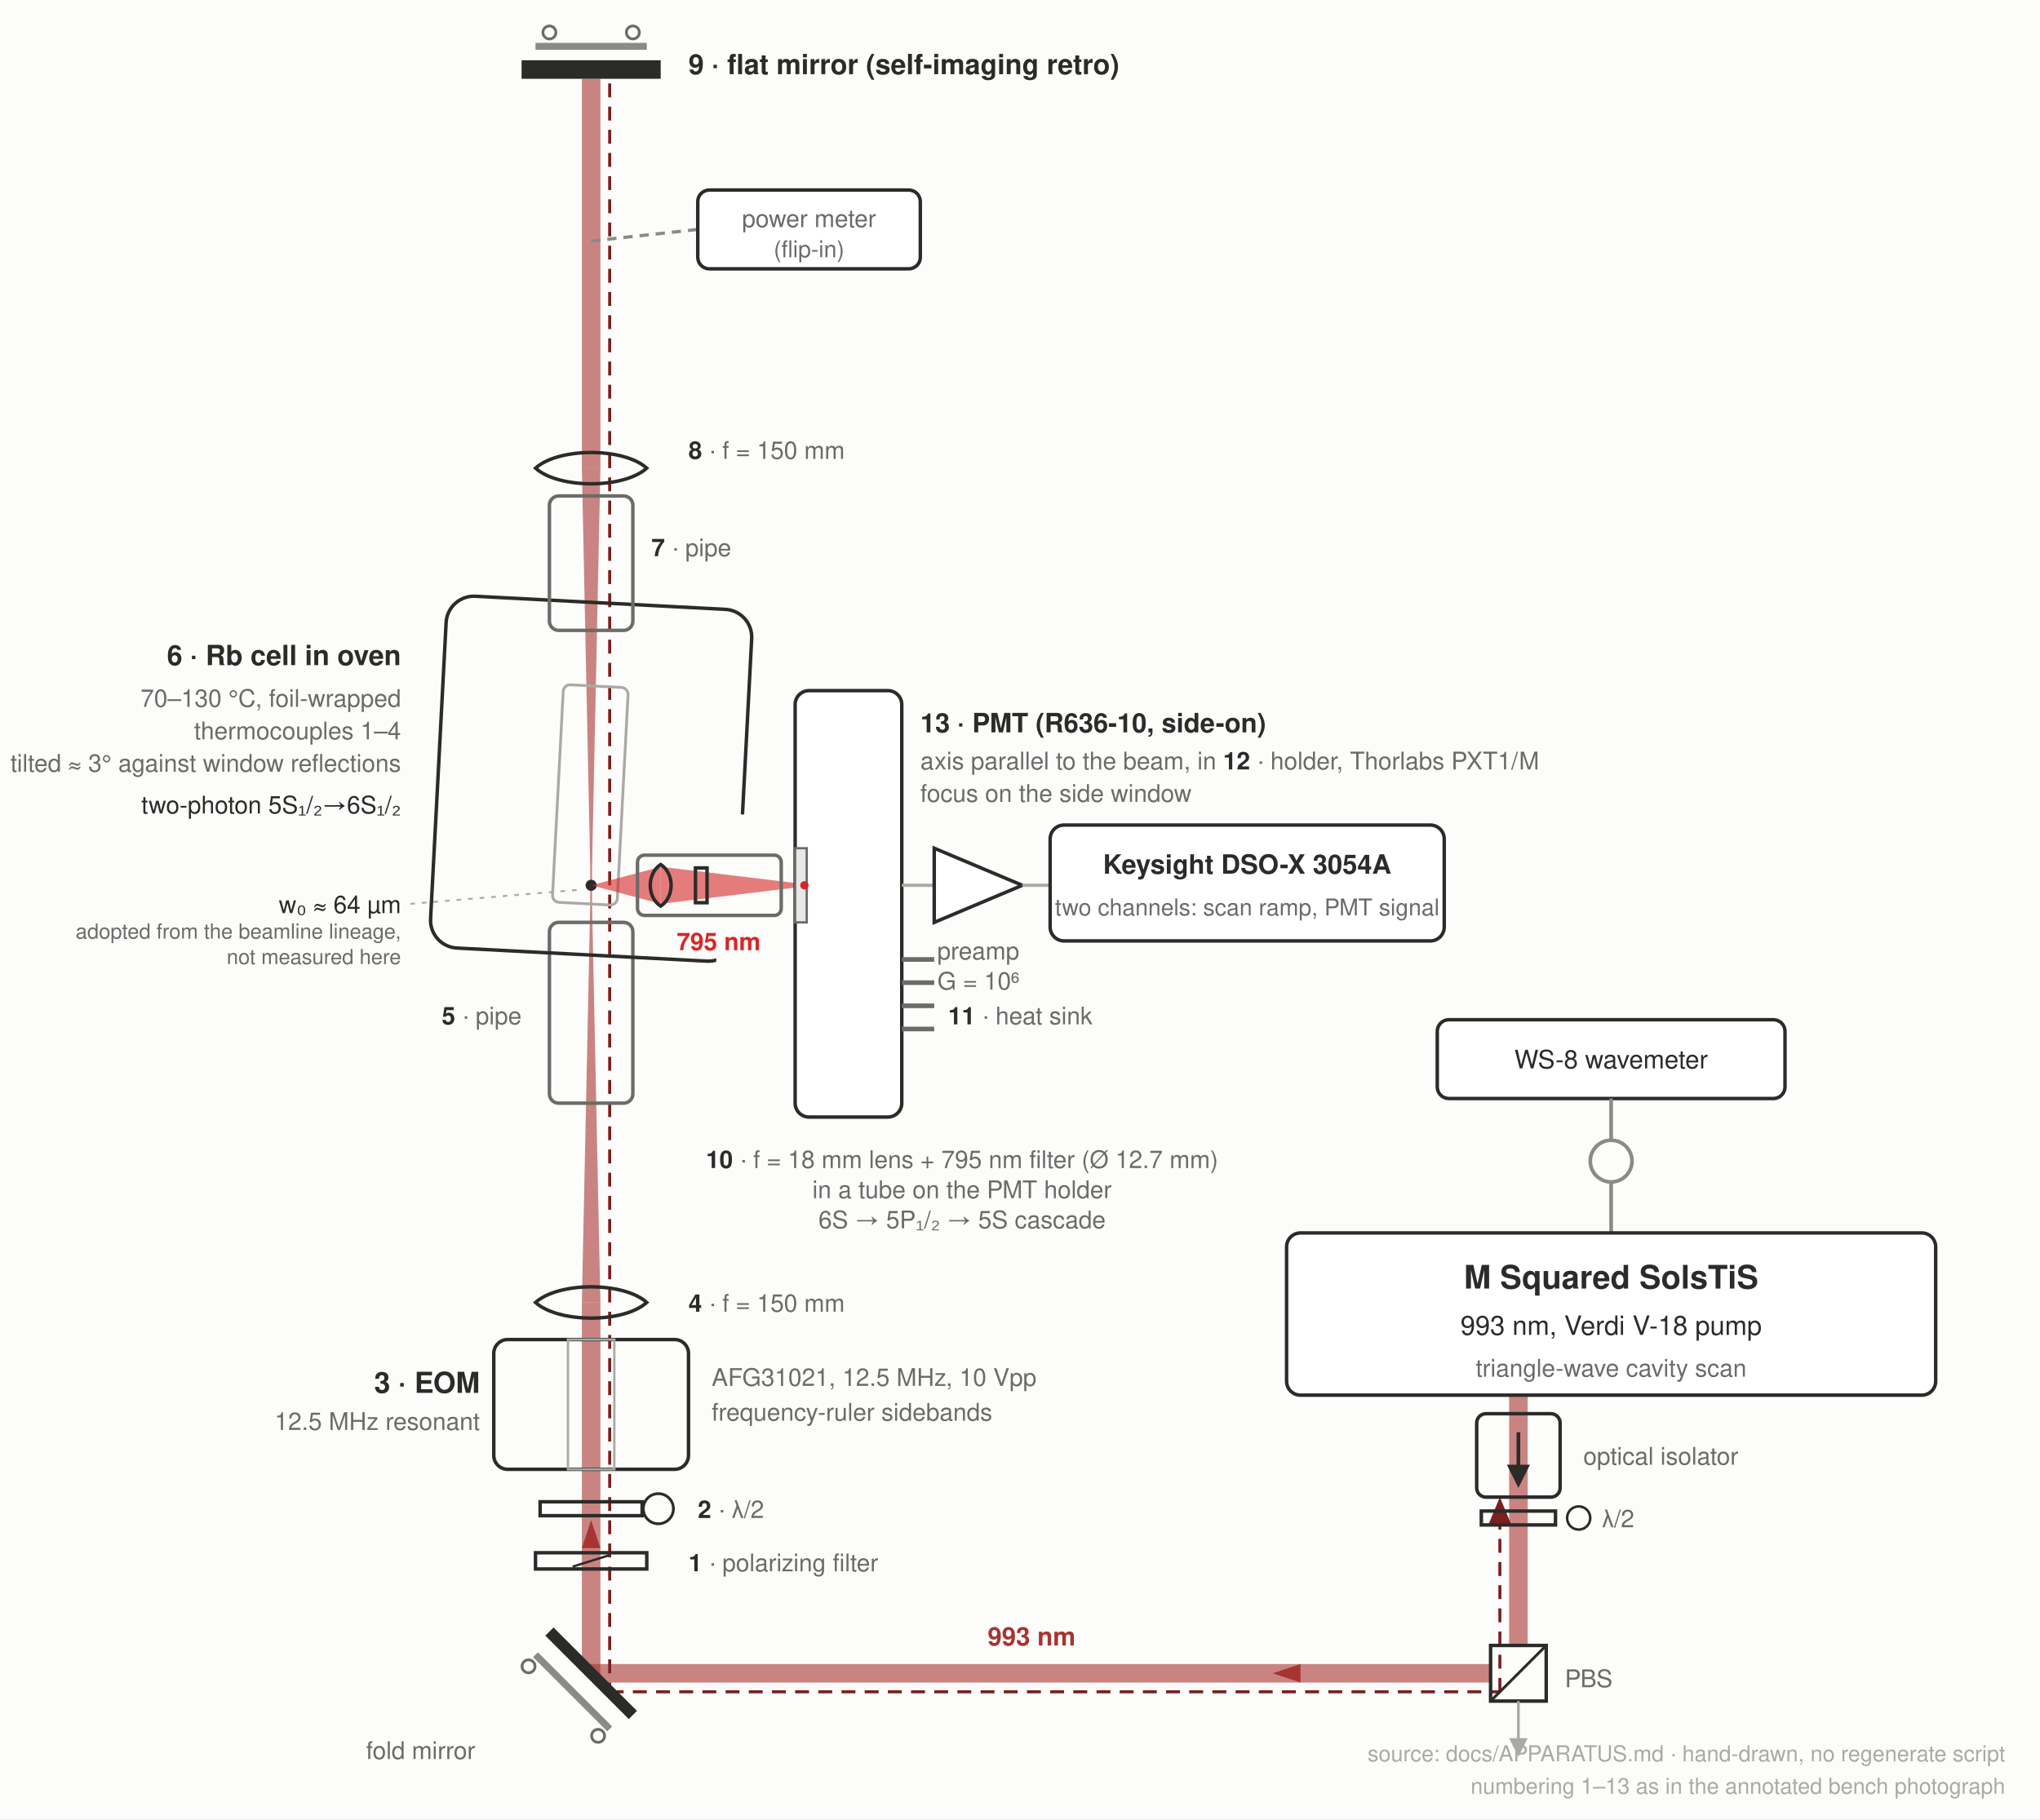
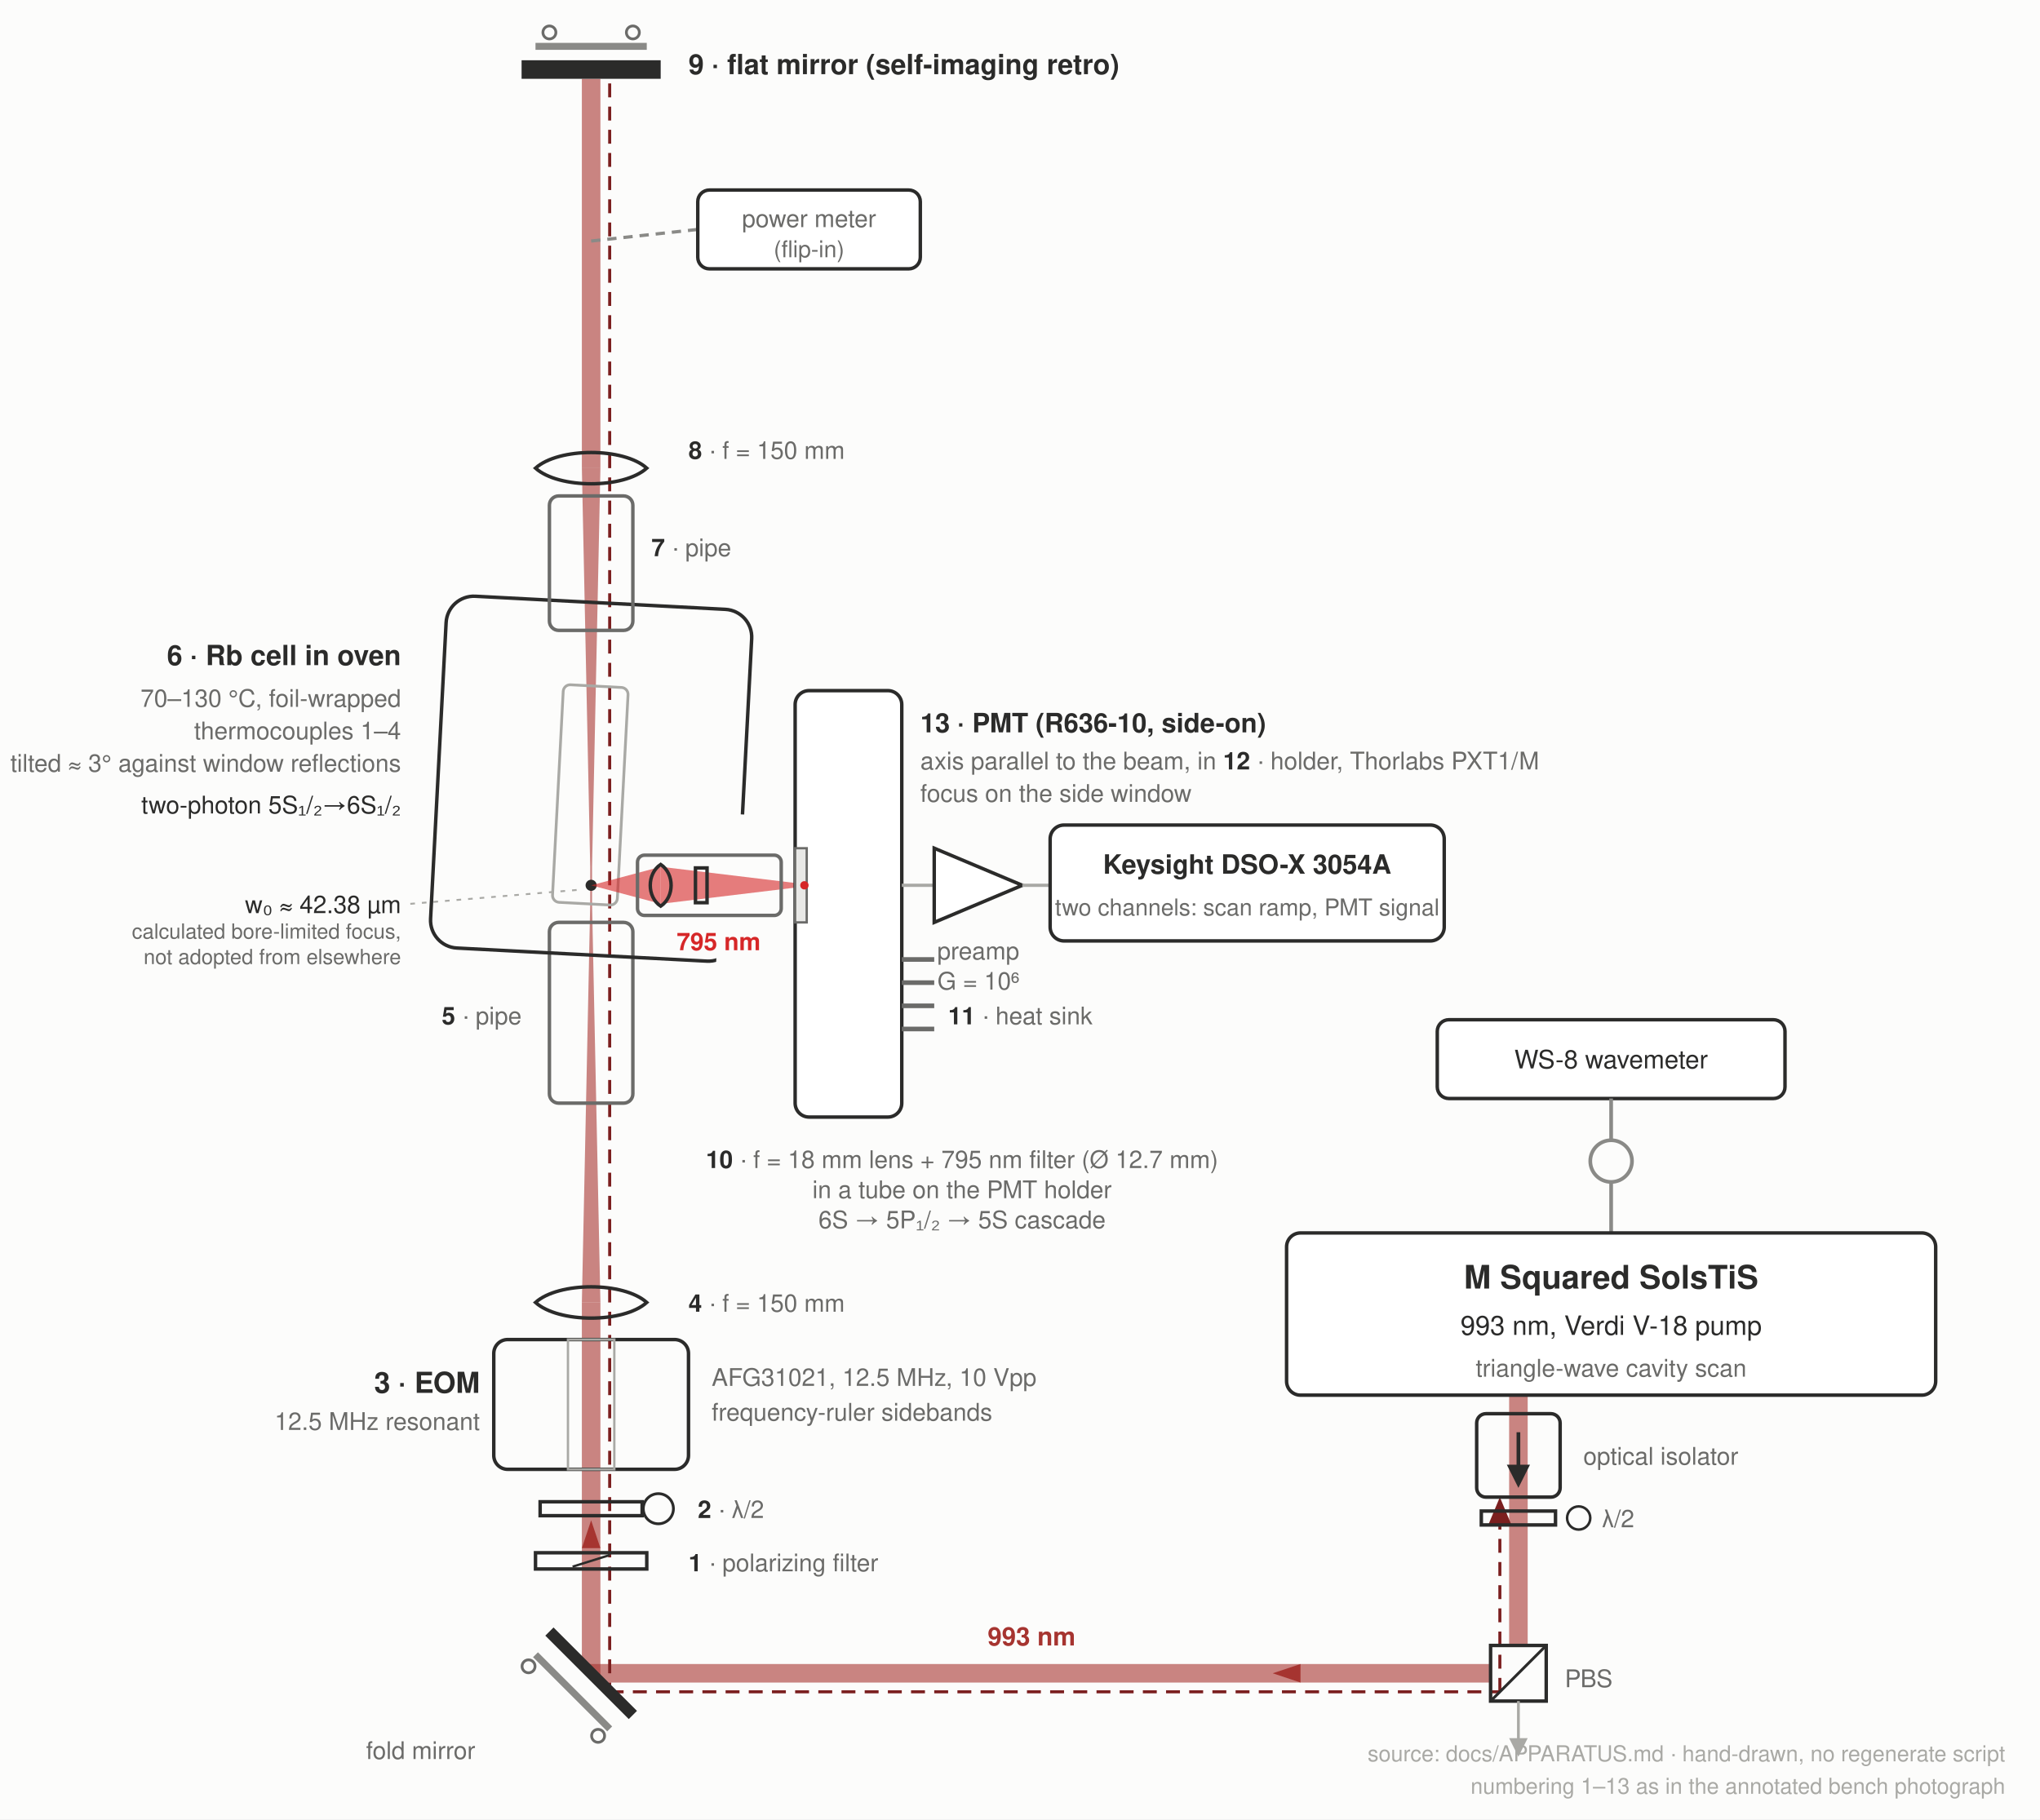
<svg xmlns="http://www.w3.org/2000/svg" viewBox="-85 58 880 785" font-family="Helvetica, Arial, sans-serif">
  <rect x="-85" y="58" width="880" height="785" fill="#fcfcfb" />
  <rect x="566" y="660" width="8" height="108" fill="#a63430" opacity="0.6" />
  <polygon points="166,776 558,776 558,784 174,784" fill="#a63430" opacity="0.6" />
  <polygon points="166,620 174,620 174,784 166,776" fill="#a63430" opacity="0.6" />
  <polygon points="166,620 174,620 170.4,448 170.4,440 169.6,440 169.6,448" fill="#a63430" opacity="0.6" />
  <polygon points="169.6,440 170.4,440 170.4,432 174,260 166,260 169.6,432" fill="#a63430" opacity="0.6" />
  <rect x="166" y="92" width="8" height="168" fill="#a63430" opacity="0.6" />
  <polygon points="476,776 476,784 464,780" fill="#a63430" />
  <polygon points="166,726 174,726 170,714" fill="#a63430" />
  <text x="360" y="768" text-anchor="middle" font-size="11" fill="#a63430" font-weight="bold">993 nm</text>
  <line x1="178" y1="94" x2="178" y2="788" stroke="#7b1f1f" stroke-width="1.3" stroke-dasharray="6 4" />
  <line x1="178" y1="788" x2="562" y2="788" stroke="#7b1f1f" stroke-width="1.3" stroke-dasharray="6 4" />
  <line x1="562" y1="788" x2="562" y2="706" stroke="#7b1f1f" stroke-width="1.3" stroke-dasharray="6 4" />
  <polygon points="557,716 562,704 567,716" fill="#7b1f1f" />
  <rect x="535" y="498" width="150" height="34" rx="5" fill="#ffffff" stroke="#2b2b2a" stroke-width="1.5" />
  <text x="610" y="519" text-anchor="middle" font-size="11" fill="#2b2b2a">WS-8 wavemeter</text>
  <line x1="610" y1="590" x2="610" y2="568" stroke="#8a8a87" stroke-width="1.6" />
  <circle cx="610" cy="559" r="9" fill="none" stroke="#8a8a87" stroke-width="1.6" />
  <line x1="610" y1="550" x2="610" y2="532" stroke="#8a8a87" stroke-width="1.6" />
  <rect x="470" y="590" width="280" height="70" rx="6" fill="#ffffff" stroke="#2b2b2a" stroke-width="1.5" />
  <text x="610" y="614" text-anchor="middle" font-size="14" fill="#2b2b2a" font-weight="bold">M Squared SolsTiS</text>
  <text x="610" y="634" text-anchor="middle" font-size="11.5" fill="#2b2b2a">993 nm, Verdi V-18 pump</text>
  <text x="610" y="652" text-anchor="middle" font-size="10.5" fill="#6b6b69">triangle-wave cavity scan</text>
  <rect x="552" y="668" width="36" height="36" rx="4" fill="none" stroke="#2b2b2a" stroke-width="1.5" />
  <line x1="570" y1="676" x2="570" y2="692" stroke="#2b2b2a" stroke-width="1.6" />
  <polygon points="565,690 570,700 575,690" fill="#2b2b2a" />
  <text x="598" y="690" font-size="10.5" fill="#6b6b69">optical isolator</text>
  <rect x="554" y="710" width="32" height="6" fill="none" stroke="#2b2b2a" stroke-width="1.5" />
  <circle cx="596" cy="713" r="5" fill="none" stroke="#2b2b2a" stroke-width="1.1" />
  <text x="606" y="717" font-size="10.5" fill="#6b6b69">λ/2</text>
  <rect x="558" y="768" width="24" height="24" fill="none" stroke="#2b2b2a" stroke-width="1.5" />
  <line x1="558" y1="792" x2="582" y2="768" stroke="#2b2b2a" stroke-width="1.2" />
  <text x="590" y="786" font-size="10.5" fill="#6b6b69">PBS</text>
  <line x1="570" y1="792" x2="570" y2="812" stroke="#a9a9a5" stroke-width="1.2" />
  <polygon points="566,808 570,816 574,808" fill="#a9a9a5" />
  <line x1="152" y1="762" x2="188" y2="798" stroke="#2b2b2a" stroke-width="5" />
  <line x1="146" y1="772" x2="178" y2="804" stroke="#8a8a87" stroke-width="3" />
  <circle cx="143" cy="777" r="2.8" fill="none" stroke="#6b6b69" stroke-width="1.2" />
  <circle cx="173" cy="807" r="2.8" fill="none" stroke="#6b6b69" stroke-width="1.2" />
  <text x="120" y="817" text-anchor="end" font-size="10.5" fill="#6b6b69">fold mirror</text>
  <rect x="146" y="728" width="48" height="7" fill="none" stroke="#2b2b2a" stroke-width="1.5" />
  <line x1="162" y1="734" x2="178" y2="729" stroke="#2b2b2a" stroke-width="1" />
  <text x="212" y="736" font-size="10.5" fill="#6b6b69">
    <tspan font-weight="bold" fill="#2b2b2a">1</tspan> · polarizing filter</text>
  <rect x="148" y="706" width="44" height="6" fill="none" stroke="#2b2b2a" stroke-width="1.5" />
  <circle cx="199" cy="709" r="6.5" fill="none" stroke="#2b2b2a" stroke-width="1.2" />
  <text x="216" y="713" font-size="10.5" fill="#6b6b69">
    <tspan font-weight="bold" fill="#2b2b2a">2</tspan> · λ/2</text>
  <rect x="128" y="636" width="84" height="56" rx="6" fill="none" stroke="#2b2b2a" stroke-width="1.5" />
  <rect x="160" y="636" width="20" height="56" fill="none" stroke="#a9a9a5" stroke-width="1" />
  <text x="122" y="659" text-anchor="end" font-size="12.5" fill="#2b2b2a" font-weight="bold">3 · EOM</text>
  <text x="122" y="675" text-anchor="end" font-size="10.5" fill="#6b6b69">12.5 MHz resonant</text>
  <text x="222" y="656" font-size="10.5" fill="#6b6b69">AFG31021, 12.5 MHz, 10 Vpp</text>
  <text x="222" y="671" font-size="10.5" fill="#6b6b69">frequency-ruler sidebands</text>
  <path d="M 146 620 C 156 611 184 611 194 620 C 184 629 156 629 146 620 Z" fill="none" stroke="#2b2b2a" stroke-width="1.5" />
  <text x="212" y="624" font-size="10.5" fill="#6b6b69">
    <tspan font-weight="bold" fill="#2b2b2a">4</tspan> · f = 150 mm</text>
  <rect x="152" y="456" width="36" height="78" rx="4" fill="none" stroke="#6b6b69" stroke-width="1.5" />
  <text x="140" y="500" text-anchor="end" font-size="10.5" fill="#6b6b69">
    <tspan font-weight="bold" fill="#2b2b2a">5</tspan> · pipe</text>
  <g transform="rotate(3 170 394)">
    <rect x="104" y="318" width="132" height="152" rx="12" fill="none" stroke="#2b2b2a" stroke-width="1.5" />
    <rect x="156" y="354" width="28" height="94" rx="3" fill="none" stroke="#a9a9a5" stroke-width="1.2" />
    <rect x="228" y="406" width="14" height="68" fill="#fcfcfb" stroke="none" />
  </g>
  <circle cx="170" cy="440" r="2.4" fill="#2b2b2a" />
  <text x="88" y="345" text-anchor="end" font-size="12" fill="#2b2b2a" font-weight="bold">6 · Rb cell in oven</text>
  <text x="88" y="363" text-anchor="end" font-size="10.5" fill="#6b6b69">70–130 °C, foil-wrapped</text>
  <text x="88" y="377" text-anchor="end" font-size="10.5" fill="#6b6b69">thermocouples 1–4</text>
  <text x="88" y="391" text-anchor="end" font-size="10.5" fill="#6b6b69">tilted ≈ 3° against window reflections</text>
  <text x="88" y="409" text-anchor="end" font-size="10.5" fill="#2b2b2a">two-photon 5S₁/₂→6S₁/₂</text>
-   <text x="88" y="452" text-anchor="end" font-size="10.5" fill="#2b2b2a">w₀ ≈ 64 µm</text>
-   <text x="88" y="463" text-anchor="end" font-size="9" fill="#6b6b69">adopted from the beamline lineage,</text>
-   <text x="88" y="474" text-anchor="end" font-size="9" fill="#6b6b69">not measured here</text>
+   <text x="88" y="452" text-anchor="end" font-size="10.5" fill="#2b2b2a">w₀ ≈ 42.38 µm</text>
+   <text x="88" y="463" text-anchor="end" font-size="9" fill="#6b6b69">calculated bore-limited focus,</text>
+   <text x="88" y="474" text-anchor="end" font-size="9" fill="#6b6b69">not adopted from elsewhere</text>
  <line x1="92" y1="448" x2="164" y2="442" stroke="#a9a9a5" stroke-width="0.8" stroke-dasharray="2 3" />
  <rect x="152" y="272" width="36" height="58" rx="4" fill="none" stroke="#6b6b69" stroke-width="1.5" />
  <text x="196" y="298" font-size="10.5" fill="#6b6b69">
    <tspan font-weight="bold" fill="#2b2b2a">7</tspan> · pipe</text>
  <path d="M 146 260 C 156 251 184 251 194 260 C 184 269 156 269 146 260 Z" fill="none" stroke="#2b2b2a" stroke-width="1.5" />
  <text x="212" y="256" font-size="10.5" fill="#6b6b69">
    <tspan font-weight="bold" fill="#2b2b2a">8</tspan> · f = 150 mm</text>
  <line x1="170" y1="162" x2="216" y2="157" stroke="#8a8a87" stroke-width="1.4" stroke-dasharray="4 3" />
  <rect x="216" y="140" width="96" height="34" rx="5" fill="#ffffff" stroke="#2b2b2a" stroke-width="1.5" />
  <text x="264" y="156" text-anchor="middle" font-size="10.5" fill="#6b6b69">power meter</text>
  <text x="264" y="169" text-anchor="middle" font-size="10" fill="#6b6b69">(flip-in)</text>
  <rect x="140" y="84" width="60" height="8" fill="#2b2b2a" />
  <line x1="146" y1="78" x2="194" y2="78" stroke="#8a8a87" stroke-width="3" />
  <circle cx="152" cy="72" r="2.8" fill="none" stroke="#6b6b69" stroke-width="1.2" />
  <circle cx="188" cy="72" r="2.8" fill="none" stroke="#6b6b69" stroke-width="1.2" />
  <text x="212" y="90" font-size="12" fill="#2b2b2a" font-weight="bold">9 · flat mirror (self-imaging retro)</text>
  <polygon points="170,440 200,432 200,448" fill="#d62728" opacity="0.6" />
  <polygon points="200,432 200,448 258,441 258,439" fill="#d62728" opacity="0.6" />
  <rect x="190" y="427" width="62" height="26" rx="3" fill="none" stroke="#6b6b69" stroke-width="1.5" />
  <path d="M 200 431 C 206 435 206 445 200 449 C 194 445 194 435 200 431 Z" fill="none" stroke="#2b2b2a" stroke-width="1.5" />
  <rect x="215" y="432.5" width="5" height="15" fill="none" stroke="#2b2b2a" stroke-width="1.5" />
  <text x="225" y="468" text-anchor="middle" font-size="10.5" fill="#d62728" font-weight="bold">795 nm</text>
  <rect x="258" y="356" width="46" height="184" rx="6" fill="#ffffff" stroke="#2b2b2a" stroke-width="1.5" />
  <rect x="258" y="424" width="5" height="32" fill="#e8e8e6" stroke="#6b6b69" stroke-width="1" />
  <circle cx="262" cy="440" r="1.8" fill="#d62728" />
  <g stroke="#6b6b69" stroke-width="2">
    <line x1="304" y1="472" x2="318" y2="472" />
    <line x1="304" y1="482" x2="318" y2="482" />
    <line x1="304" y1="492" x2="318" y2="492" />
    <line x1="304" y1="502" x2="318" y2="502" />
  </g>
  <text x="324" y="500" font-size="10.5" fill="#6b6b69">
    <tspan font-weight="bold" fill="#2b2b2a">11</tspan> · heat sink</text>
  <text x="312" y="374" font-size="11.5" fill="#2b2b2a" font-weight="bold">13 · PMT (R636-10, side-on)</text>
  <text x="312" y="390" font-size="10.5" fill="#6b6b69">axis parallel to the beam, in <tspan font-weight="bold" fill="#2b2b2a">12</tspan> · holder, Thorlabs PXT1/M</text>
  <text x="312" y="404" font-size="10.5" fill="#6b6b69">focus on the side window</text>
  <text x="330" y="562" text-anchor="middle" font-size="10.5" fill="#6b6b69">
    <tspan font-weight="bold" fill="#2b2b2a">10</tspan> · f = 18 mm lens + 795 nm filter (Ø 12.7 mm)</text>
  <text x="330" y="575" text-anchor="middle" font-size="10.5" fill="#6b6b69">in a tube on the PMT holder</text>
  <text x="330" y="588" text-anchor="middle" font-size="10.5" fill="#6b6b69">6S → 5P₁/₂ → 5S cascade</text>
  <line x1="304" y1="440" x2="318" y2="440" stroke="#a9a9a5" stroke-width="1.4" />
  <polygon points="318,424 318,456 356,440" fill="#ffffff" stroke="#2b2b2a" stroke-width="1.5" />
  <text x="337" y="472" text-anchor="middle" font-size="10.5" fill="#6b6b69">preamp</text>
  <text x="337" y="485" text-anchor="middle" font-size="10.5" fill="#6b6b69">G = 10⁶</text>
  <line x1="356" y1="440" x2="368" y2="440" stroke="#a9a9a5" stroke-width="1.4" />
  <rect x="368" y="414" width="170" height="50" rx="6" fill="#ffffff" stroke="#2b2b2a" stroke-width="1.5" />
  <text x="453" y="435" text-anchor="middle" font-size="11.5" fill="#2b2b2a" font-weight="bold">Keysight DSO-X 3054A</text>
  <text x="453" y="453" text-anchor="middle" font-size="10" fill="#6b6b69">two channels: scan ramp, PMT signal</text>
  <text x="780" y="818" text-anchor="end" font-size="9.5" fill="#a9a9a5">source: docs/APPARATUS.md · hand-drawn, no regenerate script</text>
  <text x="780" y="832" text-anchor="end" font-size="9.5" fill="#a9a9a5">numbering 1–13 as in the annotated bench photograph</text>
</svg>
